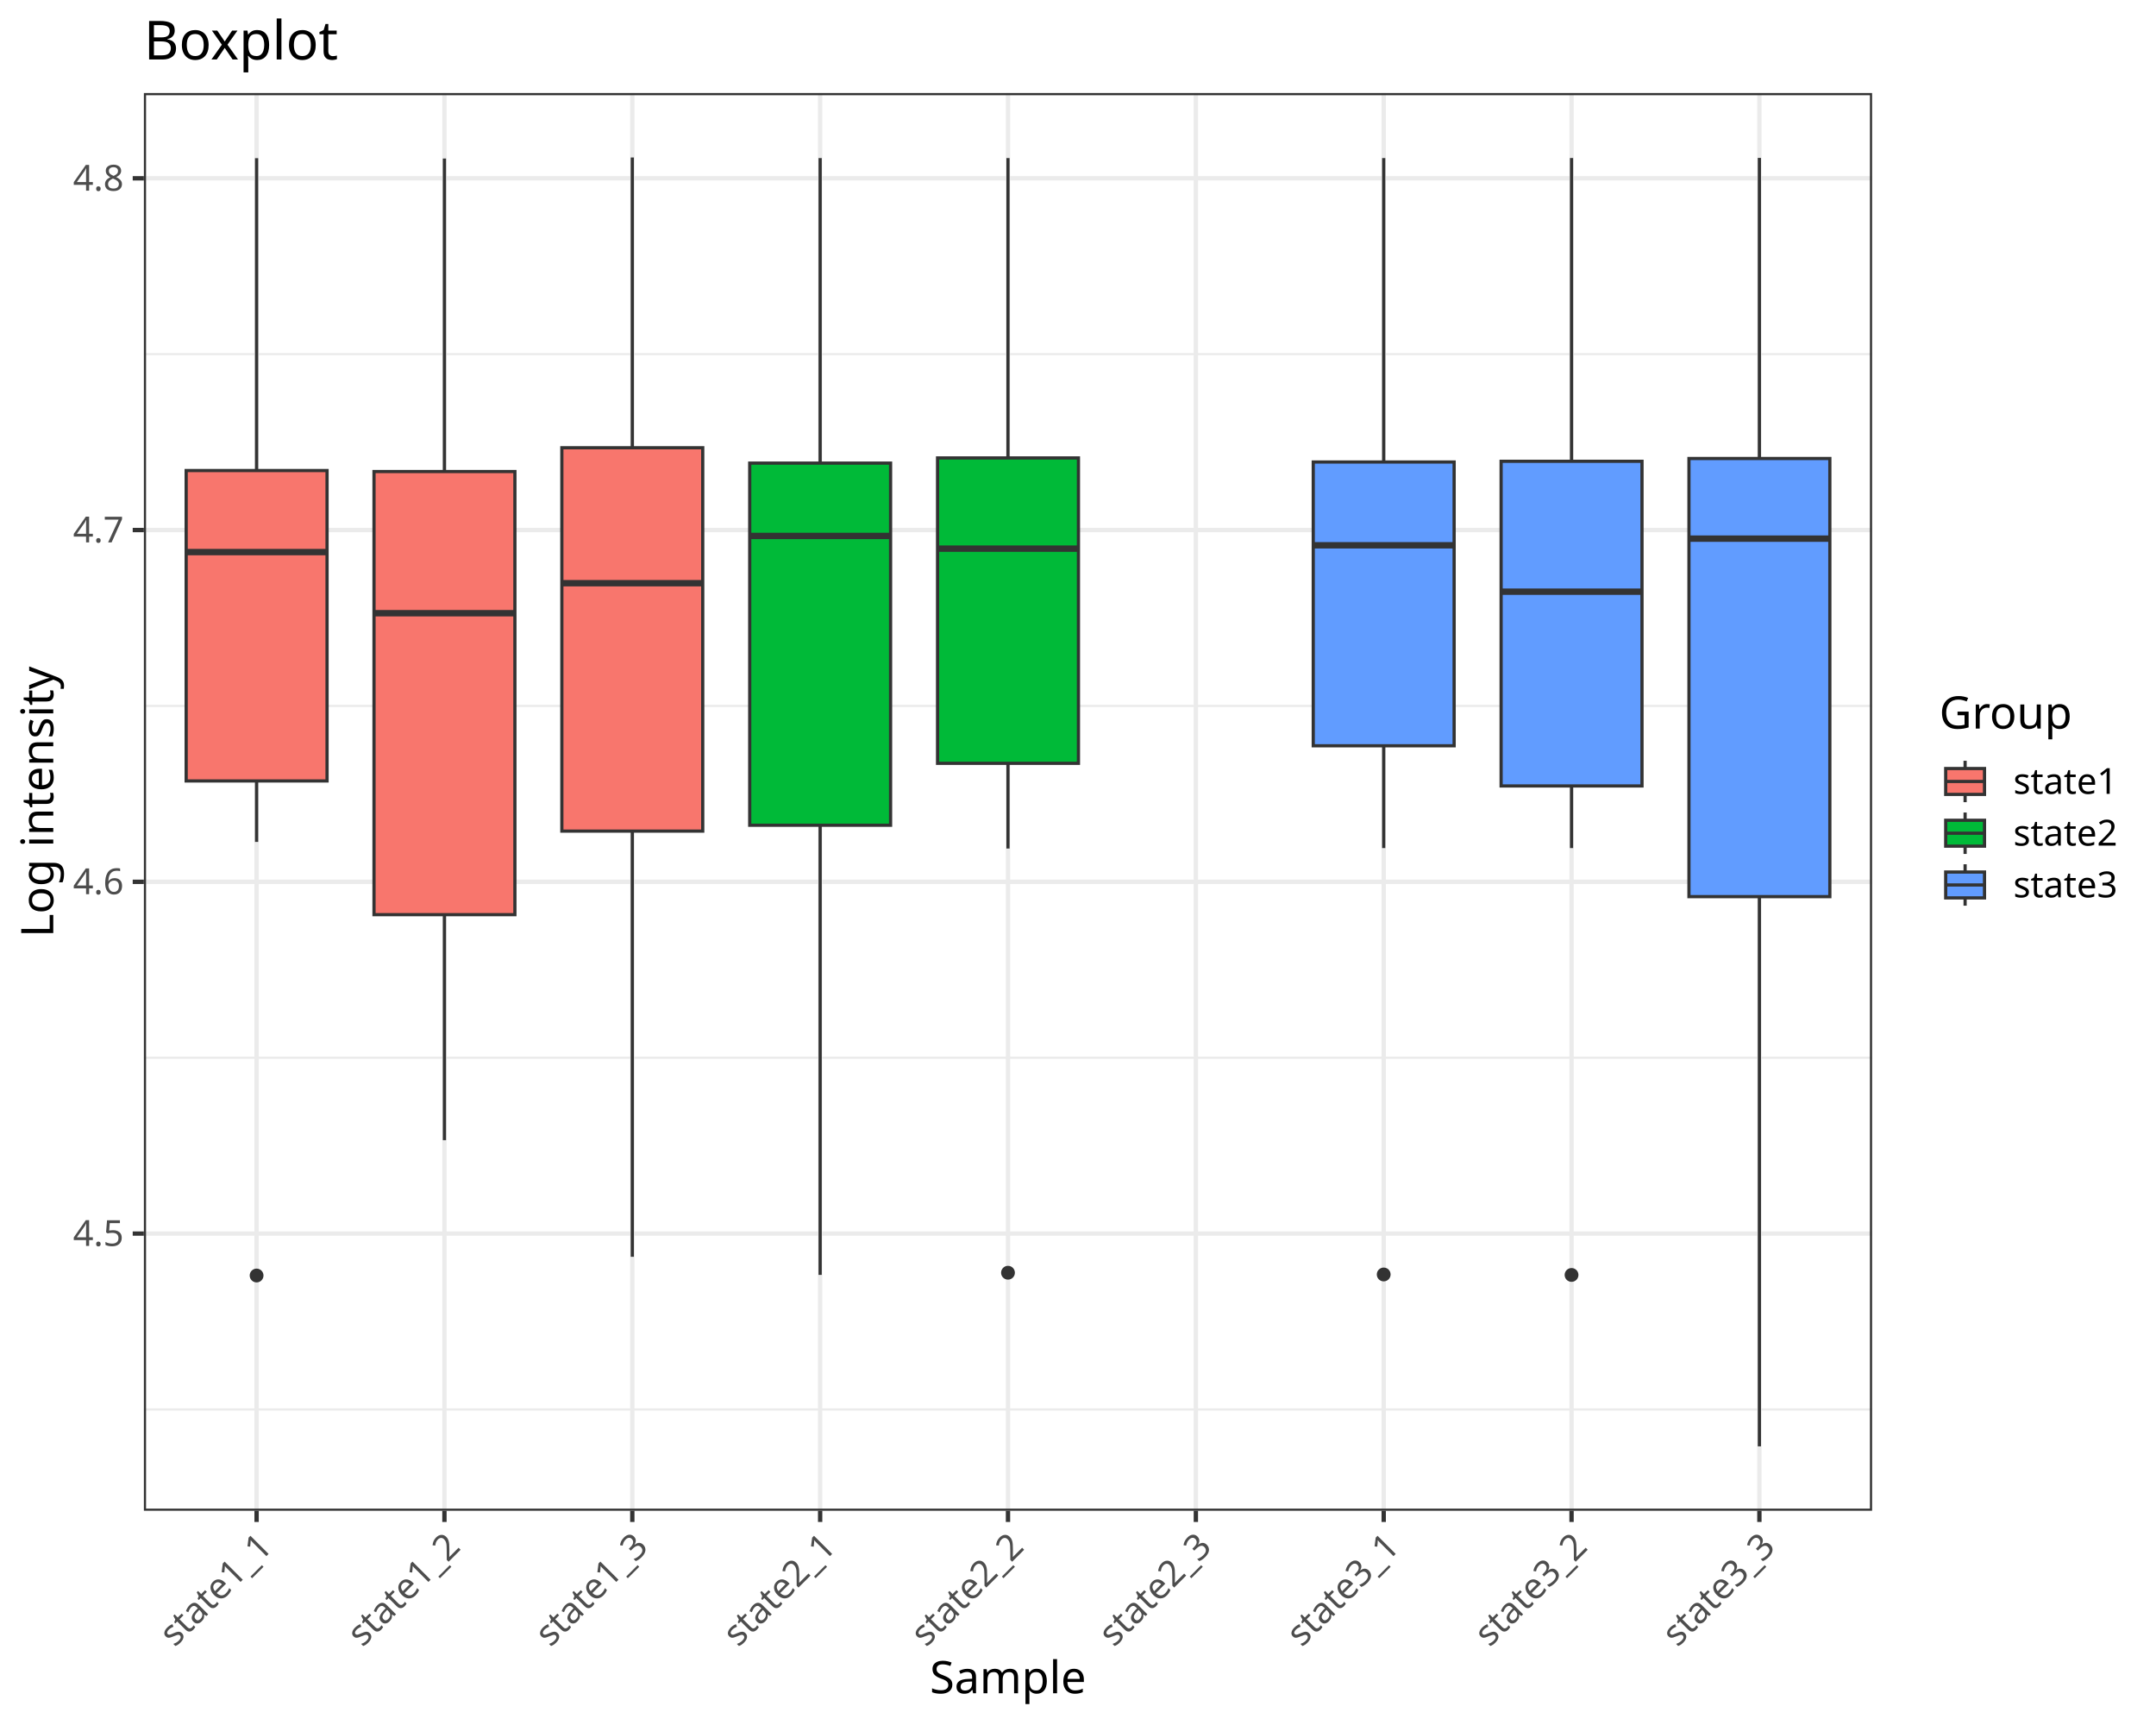
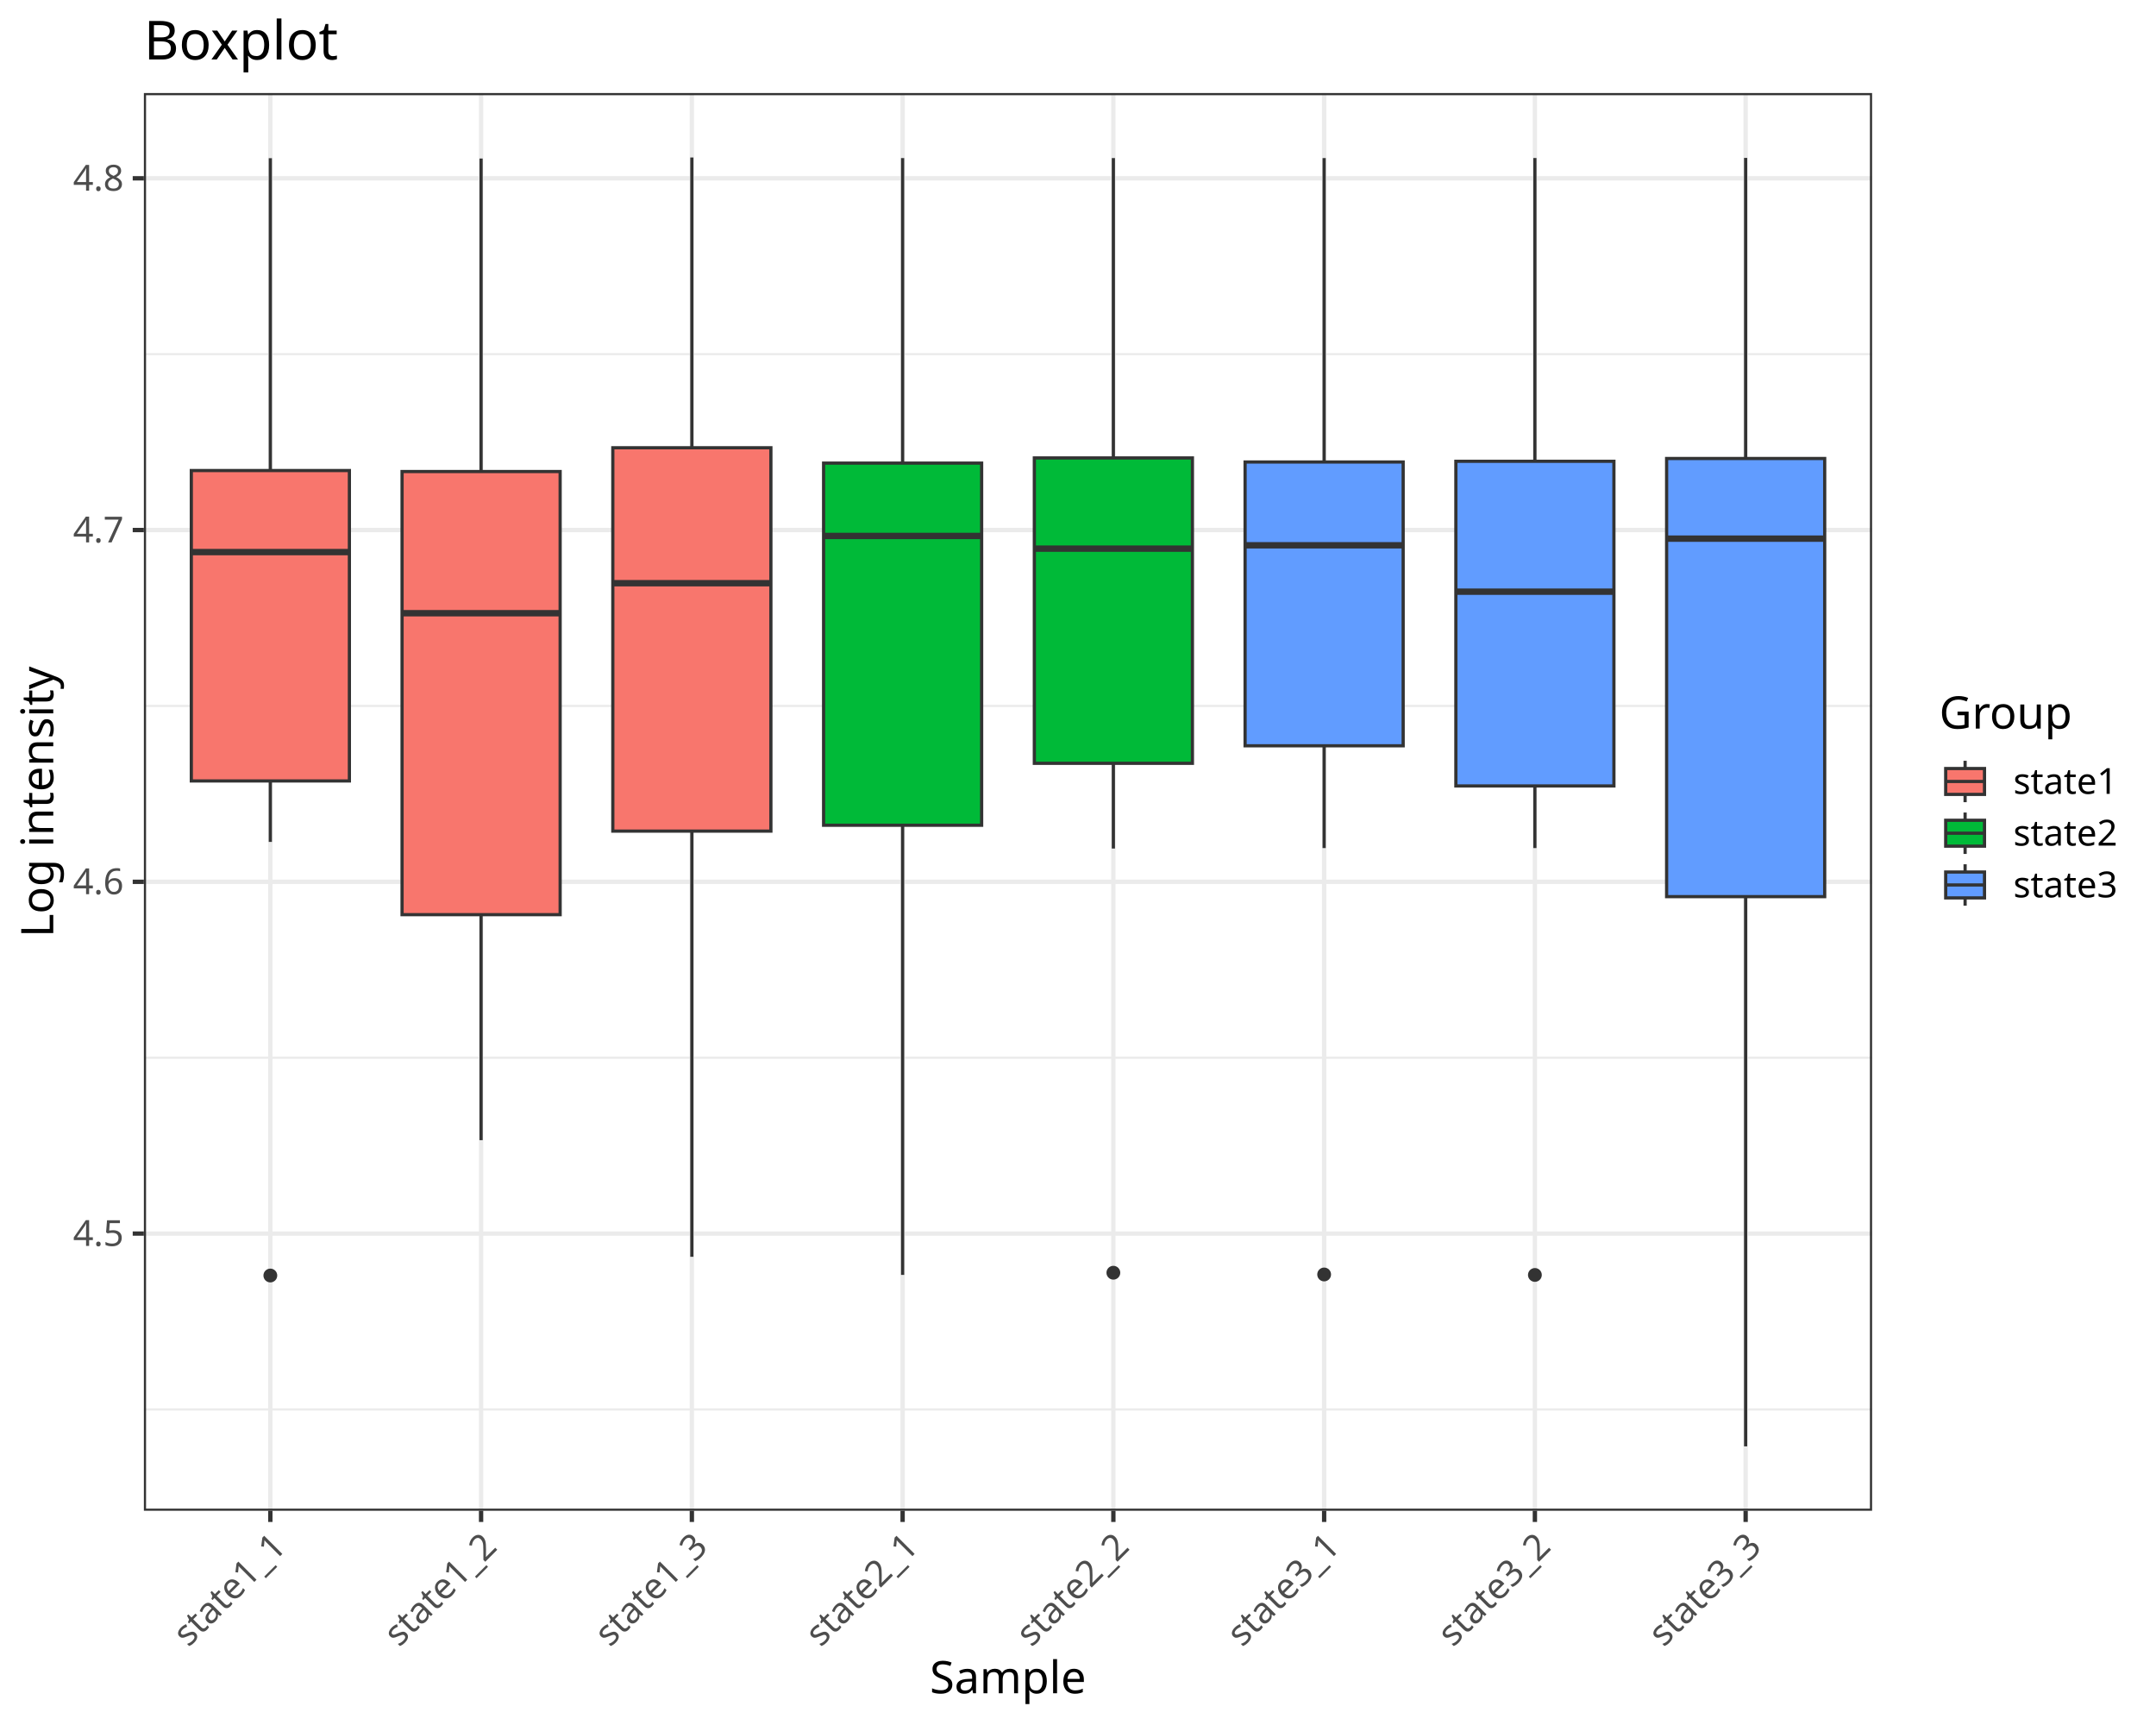
<svg xmlns="http://www.w3.org/2000/svg" class="svglite" data-engine-version="2.0" width="720.00pt" height="576.00pt" viewBox="0 0 720.00 576.00">
  <defs>
    <style type="text/css">
    .svglite line, .svglite polyline, .svglite polygon, .svglite path, .svglite rect, .svglite circle {
      fill: none;
      stroke: #000000;
      stroke-linecap: round;
      stroke-linejoin: round;
      stroke-miterlimit: 10.00;
    }
  </style>
  </defs>
  <rect width="100%" height="100%" style="stroke: none; fill: #FFFFFF;" />
  <defs>
    <clipPath id="cpMC4wMHw3MjAuMDB8MC4wMHw1NzYuMDA=">
      <rect x="0.00" y="0.00" width="720.00" height="576.00" />
    </clipPath>
  </defs>
  <g clip-path="url(#cpMC4wMHw3MjAuMDB8MC4wMHw1NzYuMDA=)">
    <rect x="0.00" y="0.00" width="720.00" height="576.00" style="stroke-width: 1.45; stroke: #FFFFFF; fill: #FFFFFF;" />
  </g>
  <defs>
    <clipPath id="cpNDguMDV8NjI1LjE5fDMxLjA3fDUwNC40Nw==">
      <rect x="48.05" y="31.07" width="577.14" height="473.40" />
    </clipPath>
  </defs>
  <g clip-path="url(#cpNDguMDV8NjI1LjE5fDMxLjA3fDUwNC40Nw==)">
    <rect x="48.05" y="31.07" width="577.14" height="473.40" style="stroke-width: 1.45; stroke: none; fill: #FFFFFF;" />
    <polyline points="48.05,470.63 625.19,470.63 " style="stroke-width: 0.73; stroke: #EBEBEB; stroke-linecap: butt;" />
    <polyline points="48.05,353.18 625.19,353.18 " style="stroke-width: 0.73; stroke: #EBEBEB; stroke-linecap: butt;" />
    <polyline points="48.05,235.72 625.19,235.72 " style="stroke-width: 0.73; stroke: #EBEBEB; stroke-linecap: butt;" />
    <polyline points="48.05,118.26 625.19,118.26 " style="stroke-width: 0.73; stroke: #EBEBEB; stroke-linecap: butt;" />
    <polyline points="48.05,411.91 625.19,411.91 " style="stroke-width: 1.45; stroke: #EBEBEB; stroke-linecap: butt;" />
    <polyline points="48.05,294.45 625.19,294.45 " style="stroke-width: 1.45; stroke: #EBEBEB; stroke-linecap: butt;" />
    <polyline points="48.05,176.99 625.19,176.99 " style="stroke-width: 1.45; stroke: #EBEBEB; stroke-linecap: butt;" />
    <polyline points="48.05,59.54 625.19,59.54 " style="stroke-width: 1.45; stroke: #EBEBEB; stroke-linecap: butt;" />
-     <polyline points="85.69,504.47 85.69,31.07 " style="stroke-width: 1.45; stroke: #EBEBEB; stroke-linecap: butt;" />
-     <polyline points="148.42,504.47 148.42,31.07 " style="stroke-width: 1.45; stroke: #EBEBEB; stroke-linecap: butt;" />
-     <polyline points="211.16,504.47 211.16,31.07 " style="stroke-width: 1.45; stroke: #EBEBEB; stroke-linecap: butt;" />
-     <polyline points="273.89,504.47 273.89,31.07 " style="stroke-width: 1.45; stroke: #EBEBEB; stroke-linecap: butt;" />
-     <polyline points="336.62,504.47 336.62,31.07 " style="stroke-width: 1.45; stroke: #EBEBEB; stroke-linecap: butt;" />
-     <polyline points="399.36,504.47 399.36,31.07 " style="stroke-width: 1.45; stroke: #EBEBEB; stroke-linecap: butt;" />
-     <polyline points="462.09,504.47 462.09,31.07 " style="stroke-width: 1.45; stroke: #EBEBEB; stroke-linecap: butt;" />
-     <polyline points="524.82,504.47 524.82,31.07 " style="stroke-width: 1.45; stroke: #EBEBEB; stroke-linecap: butt;" />
-     <polyline points="587.55,504.47 587.55,31.07 " style="stroke-width: 1.45; stroke: #EBEBEB; stroke-linecap: butt;" />
-     <circle cx="85.69" cy="425.91" r="1.95" style="stroke-width: 0.71; stroke: #333333; fill: #333333;" />
-     <line x1="85.69" y1="157.12" x2="85.69" y2="52.81" style="stroke-width: 1.07; stroke: #333333; stroke-linecap: butt;" />
-     <line x1="85.69" y1="260.77" x2="85.69" y2="281.13" style="stroke-width: 1.07; stroke: #333333; stroke-linecap: butt;" />
-     <polygon points="62.17,157.12 62.17,260.77 109.22,260.77 109.22,157.12 62.17,157.12 " style="stroke-width: 1.07; stroke: #333333; stroke-linecap: butt; stroke-linejoin: miter; fill: #F8766D;" />
-     <line x1="62.17" y1="184.35" x2="109.22" y2="184.35" style="stroke-width: 2.13; stroke: #333333; stroke-linecap: butt; stroke-linejoin: miter;" />
-     <line x1="148.42" y1="157.45" x2="148.42" y2="52.93" style="stroke-width: 1.07; stroke: #333333; stroke-linecap: butt;" />
-     <line x1="148.42" y1="305.42" x2="148.42" y2="380.72" style="stroke-width: 1.07; stroke: #333333; stroke-linecap: butt;" />
-     <polygon points="124.90,157.45 124.90,305.42 171.95,305.42 171.95,157.45 124.90,157.45 " style="stroke-width: 1.07; stroke: #333333; stroke-linecap: butt; stroke-linejoin: miter; fill: #F8766D;" />
-     <line x1="124.90" y1="204.76" x2="171.95" y2="204.76" style="stroke-width: 2.13; stroke: #333333; stroke-linecap: butt; stroke-linejoin: miter;" />
-     <line x1="211.16" y1="149.51" x2="211.16" y2="52.59" style="stroke-width: 1.07; stroke: #333333; stroke-linecap: butt;" />
-     <line x1="211.16" y1="277.52" x2="211.16" y2="419.65" style="stroke-width: 1.07; stroke: #333333; stroke-linecap: butt;" />
-     <polygon points="187.63,149.51 187.63,277.52 234.68,277.52 234.68,149.51 187.63,149.51 " style="stroke-width: 1.07; stroke: #333333; stroke-linecap: butt; stroke-linejoin: miter; fill: #F8766D;" />
-     <line x1="187.63" y1="194.74" x2="234.68" y2="194.74" style="stroke-width: 2.13; stroke: #333333; stroke-linecap: butt; stroke-linejoin: miter;" />
-     <line x1="273.89" y1="154.64" x2="273.89" y2="52.79" style="stroke-width: 1.07; stroke: #333333; stroke-linecap: butt;" />
-     <line x1="273.89" y1="275.56" x2="273.89" y2="425.70" style="stroke-width: 1.07; stroke: #333333; stroke-linecap: butt;" />
-     <polygon points="250.37,154.64 250.37,275.56 297.41,275.56 297.41,154.64 250.37,154.64 " style="stroke-width: 1.07; stroke: #333333; stroke-linecap: butt; stroke-linejoin: miter; fill: #00BA38;" />
-     <line x1="250.37" y1="178.96" x2="297.41" y2="178.96" style="stroke-width: 2.13; stroke: #333333; stroke-linecap: butt; stroke-linejoin: miter;" />
-     <circle cx="336.62" cy="424.98" r="1.95" style="stroke-width: 0.71; stroke: #333333; fill: #333333;" />
-     <line x1="336.62" y1="152.91" x2="336.62" y2="52.79" style="stroke-width: 1.07; stroke: #333333; stroke-linecap: butt;" />
-     <line x1="336.62" y1="254.88" x2="336.62" y2="283.33" style="stroke-width: 1.07; stroke: #333333; stroke-linecap: butt;" />
-     <polygon points="313.10,152.91 313.10,254.88 360.15,254.88 360.15,152.91 313.10,152.91 " style="stroke-width: 1.07; stroke: #333333; stroke-linecap: butt; stroke-linejoin: miter; fill: #00BA38;" />
-     <line x1="313.10" y1="183.20" x2="360.15" y2="183.20" style="stroke-width: 2.13; stroke: #333333; stroke-linecap: butt; stroke-linejoin: miter;" />
-     <circle cx="462.09" cy="425.56" r="1.95" style="stroke-width: 0.71; stroke: #333333; fill: #333333;" />
-     <line x1="462.09" y1="154.27" x2="462.09" y2="52.79" style="stroke-width: 1.07; stroke: #333333; stroke-linecap: butt;" />
-     <line x1="462.09" y1="249.03" x2="462.09" y2="283.19" style="stroke-width: 1.07; stroke: #333333; stroke-linecap: butt;" />
-     <polygon points="438.56,154.27 438.56,249.03 485.61,249.03 485.61,154.27 438.56,154.27 " style="stroke-width: 1.07; stroke: #333333; stroke-linecap: butt; stroke-linejoin: miter; fill: #619CFF;" />
-     <line x1="438.56" y1="182.08" x2="485.61" y2="182.08" style="stroke-width: 2.13; stroke: #333333; stroke-linecap: butt; stroke-linejoin: miter;" />
-     <circle cx="524.82" cy="425.72" r="1.95" style="stroke-width: 0.71; stroke: #333333; fill: #333333;" />
-     <line x1="524.82" y1="154.03" x2="524.82" y2="52.77" style="stroke-width: 1.07; stroke: #333333; stroke-linecap: butt;" />
-     <line x1="524.82" y1="262.44" x2="524.82" y2="283.19" style="stroke-width: 1.07; stroke: #333333; stroke-linecap: butt;" />
-     <polygon points="501.30,154.03 501.30,262.44 548.35,262.44 548.35,154.03 501.30,154.03 " style="stroke-width: 1.07; stroke: #333333; stroke-linecap: butt; stroke-linejoin: miter; fill: #619CFF;" />
-     <line x1="501.30" y1="197.57" x2="548.35" y2="197.57" style="stroke-width: 2.13; stroke: #333333; stroke-linecap: butt; stroke-linejoin: miter;" />
-     <line x1="587.55" y1="153.10" x2="587.55" y2="52.73" style="stroke-width: 1.07; stroke: #333333; stroke-linecap: butt;" />
-     <line x1="587.55" y1="299.40" x2="587.55" y2="482.95" style="stroke-width: 1.07; stroke: #333333; stroke-linecap: butt;" />
-     <polygon points="564.03,153.10 564.03,299.40 611.08,299.40 611.08,153.10 564.03,153.10 " style="stroke-width: 1.07; stroke: #333333; stroke-linecap: butt; stroke-linejoin: miter; fill: #619CFF;" />
-     <line x1="564.03" y1="179.86" x2="611.08" y2="179.86" style="stroke-width: 2.13; stroke: #333333; stroke-linecap: butt; stroke-linejoin: miter;" />
+     <polyline points="90.28,504.47 90.28,31.07 " style="stroke-width: 1.45; stroke: #EBEBEB; stroke-linecap: butt;" />
+     <polyline points="160.66,504.47 160.66,31.07 " style="stroke-width: 1.45; stroke: #EBEBEB; stroke-linecap: butt;" />
+     <polyline points="231.05,504.47 231.05,31.07 " style="stroke-width: 1.45; stroke: #EBEBEB; stroke-linecap: butt;" />
+     <polyline points="301.43,504.47 301.43,31.07 " style="stroke-width: 1.45; stroke: #EBEBEB; stroke-linecap: butt;" />
+     <polyline points="371.81,504.47 371.81,31.07 " style="stroke-width: 1.45; stroke: #EBEBEB; stroke-linecap: butt;" />
+     <polyline points="442.20,504.47 442.20,31.07 " style="stroke-width: 1.45; stroke: #EBEBEB; stroke-linecap: butt;" />
+     <polyline points="512.58,504.47 512.58,31.07 " style="stroke-width: 1.45; stroke: #EBEBEB; stroke-linecap: butt;" />
+     <polyline points="582.96,504.47 582.96,31.07 " style="stroke-width: 1.45; stroke: #EBEBEB; stroke-linecap: butt;" />
+     <circle cx="90.28" cy="425.91" r="1.95" style="stroke-width: 0.71; stroke: #333333; fill: #333333;" />
+     <line x1="90.28" y1="157.12" x2="90.28" y2="52.81" style="stroke-width: 1.07; stroke: #333333; stroke-linecap: butt;" />
+     <line x1="90.28" y1="260.77" x2="90.28" y2="281.13" style="stroke-width: 1.07; stroke: #333333; stroke-linecap: butt;" />
+     <polygon points="63.89,157.12 63.89,260.77 116.68,260.77 116.68,157.12 63.89,157.12 " style="stroke-width: 1.07; stroke: #333333; stroke-linecap: butt; stroke-linejoin: miter; fill: #F8766D;" />
+     <line x1="63.89" y1="184.35" x2="116.68" y2="184.35" style="stroke-width: 2.13; stroke: #333333; stroke-linecap: butt; stroke-linejoin: miter;" />
+     <line x1="160.66" y1="157.45" x2="160.66" y2="52.93" style="stroke-width: 1.07; stroke: #333333; stroke-linecap: butt;" />
+     <line x1="160.66" y1="305.42" x2="160.66" y2="380.72" style="stroke-width: 1.07; stroke: #333333; stroke-linecap: butt;" />
+     <polygon points="134.27,157.45 134.27,305.42 187.06,305.42 187.06,157.45 134.27,157.45 " style="stroke-width: 1.07; stroke: #333333; stroke-linecap: butt; stroke-linejoin: miter; fill: #F8766D;" />
+     <line x1="134.27" y1="204.76" x2="187.06" y2="204.76" style="stroke-width: 2.13; stroke: #333333; stroke-linecap: butt; stroke-linejoin: miter;" />
+     <line x1="231.05" y1="149.51" x2="231.05" y2="52.59" style="stroke-width: 1.07; stroke: #333333; stroke-linecap: butt;" />
+     <line x1="231.05" y1="277.52" x2="231.05" y2="419.65" style="stroke-width: 1.07; stroke: #333333; stroke-linecap: butt;" />
+     <polygon points="204.65,149.51 204.65,277.52 257.44,277.52 257.44,149.51 204.65,149.51 " style="stroke-width: 1.07; stroke: #333333; stroke-linecap: butt; stroke-linejoin: miter; fill: #F8766D;" />
+     <line x1="204.65" y1="194.74" x2="257.44" y2="194.74" style="stroke-width: 2.13; stroke: #333333; stroke-linecap: butt; stroke-linejoin: miter;" />
+     <line x1="301.43" y1="154.64" x2="301.43" y2="52.79" style="stroke-width: 1.07; stroke: #333333; stroke-linecap: butt;" />
+     <line x1="301.43" y1="275.56" x2="301.43" y2="425.70" style="stroke-width: 1.07; stroke: #333333; stroke-linecap: butt;" />
+     <polygon points="275.04,154.64 275.04,275.56 327.82,275.56 327.82,154.64 275.04,154.64 " style="stroke-width: 1.07; stroke: #333333; stroke-linecap: butt; stroke-linejoin: miter; fill: #00BA38;" />
+     <line x1="275.04" y1="178.96" x2="327.82" y2="178.96" style="stroke-width: 2.13; stroke: #333333; stroke-linecap: butt; stroke-linejoin: miter;" />
+     <circle cx="371.81" cy="424.98" r="1.95" style="stroke-width: 0.71; stroke: #333333; fill: #333333;" />
+     <line x1="371.81" y1="152.91" x2="371.81" y2="52.79" style="stroke-width: 1.07; stroke: #333333; stroke-linecap: butt;" />
+     <line x1="371.81" y1="254.88" x2="371.81" y2="283.33" style="stroke-width: 1.07; stroke: #333333; stroke-linecap: butt;" />
+     <polygon points="345.42,152.91 345.42,254.88 398.21,254.88 398.21,152.91 345.42,152.91 " style="stroke-width: 1.07; stroke: #333333; stroke-linecap: butt; stroke-linejoin: miter; fill: #00BA38;" />
+     <line x1="345.42" y1="183.20" x2="398.21" y2="183.20" style="stroke-width: 2.13; stroke: #333333; stroke-linecap: butt; stroke-linejoin: miter;" />
+     <circle cx="442.20" cy="425.56" r="1.95" style="stroke-width: 0.71; stroke: #333333; fill: #333333;" />
+     <line x1="442.20" y1="154.27" x2="442.20" y2="52.79" style="stroke-width: 1.07; stroke: #333333; stroke-linecap: butt;" />
+     <line x1="442.20" y1="249.03" x2="442.20" y2="283.19" style="stroke-width: 1.07; stroke: #333333; stroke-linecap: butt;" />
+     <polygon points="415.80,154.27 415.80,249.03 468.59,249.03 468.59,154.27 415.80,154.27 " style="stroke-width: 1.07; stroke: #333333; stroke-linecap: butt; stroke-linejoin: miter; fill: #619CFF;" />
+     <line x1="415.80" y1="182.08" x2="468.59" y2="182.08" style="stroke-width: 2.13; stroke: #333333; stroke-linecap: butt; stroke-linejoin: miter;" />
+     <circle cx="512.58" cy="425.72" r="1.95" style="stroke-width: 0.71; stroke: #333333; fill: #333333;" />
+     <line x1="512.58" y1="154.03" x2="512.58" y2="52.77" style="stroke-width: 1.07; stroke: #333333; stroke-linecap: butt;" />
+     <line x1="512.58" y1="262.44" x2="512.58" y2="283.19" style="stroke-width: 1.07; stroke: #333333; stroke-linecap: butt;" />
+     <polygon points="486.19,154.03 486.19,262.44 538.97,262.44 538.97,154.03 486.19,154.03 " style="stroke-width: 1.07; stroke: #333333; stroke-linecap: butt; stroke-linejoin: miter; fill: #619CFF;" />
+     <line x1="486.19" y1="197.57" x2="538.97" y2="197.57" style="stroke-width: 2.13; stroke: #333333; stroke-linecap: butt; stroke-linejoin: miter;" />
+     <line x1="582.96" y1="153.10" x2="582.96" y2="52.73" style="stroke-width: 1.07; stroke: #333333; stroke-linecap: butt;" />
+     <line x1="582.96" y1="299.40" x2="582.96" y2="482.95" style="stroke-width: 1.07; stroke: #333333; stroke-linecap: butt;" />
+     <polygon points="556.57,153.10 556.57,299.40 609.36,299.40 609.36,153.10 556.57,153.10 " style="stroke-width: 1.07; stroke: #333333; stroke-linecap: butt; stroke-linejoin: miter; fill: #619CFF;" />
+     <line x1="556.57" y1="179.86" x2="609.36" y2="179.86" style="stroke-width: 2.13; stroke: #333333; stroke-linecap: butt; stroke-linejoin: miter;" />
    <rect x="48.05" y="31.07" width="577.14" height="473.40" style="stroke-width: 1.45; stroke: #333333;" />
  </g>
  <g clip-path="url(#cpMC4wMHw3MjAuMDB8MC4wMHw1NzYuMDA=)">
    <text x="41.33" y="416.03" text-anchor="end" style="font-size: 12.00px; fill: #4D4D4D; font-family: sans;" textLength="16.68px" lengthAdjust="spacingAndGlyphs">4.5</text>
    <text x="41.33" y="298.58" text-anchor="end" style="font-size: 12.00px; fill: #4D4D4D; font-family: sans;" textLength="16.68px" lengthAdjust="spacingAndGlyphs">4.6</text>
    <text x="41.33" y="181.12" text-anchor="end" style="font-size: 12.00px; fill: #4D4D4D; font-family: sans;" textLength="16.68px" lengthAdjust="spacingAndGlyphs">4.7</text>
    <text x="41.33" y="63.67" text-anchor="end" style="font-size: 12.00px; fill: #4D4D4D; font-family: sans;" textLength="16.68px" lengthAdjust="spacingAndGlyphs">4.8</text>
    <polyline points="44.32,411.91 48.05,411.91 " style="stroke-width: 1.45; stroke: #333333; stroke-linecap: butt;" />
    <polyline points="44.32,294.45 48.05,294.45 " style="stroke-width: 1.45; stroke: #333333; stroke-linecap: butt;" />
    <polyline points="44.32,176.99 48.05,176.99 " style="stroke-width: 1.45; stroke: #333333; stroke-linecap: butt;" />
    <polyline points="44.32,59.54 48.05,59.54 " style="stroke-width: 1.45; stroke: #333333; stroke-linecap: butt;" />
-     <polyline points="85.69,508.21 85.69,504.47 " style="stroke-width: 1.45; stroke: #333333; stroke-linecap: butt;" />
-     <polyline points="148.42,508.21 148.42,504.47 " style="stroke-width: 1.45; stroke: #333333; stroke-linecap: butt;" />
-     <polyline points="211.16,508.21 211.16,504.47 " style="stroke-width: 1.45; stroke: #333333; stroke-linecap: butt;" />
-     <polyline points="273.89,508.21 273.89,504.47 " style="stroke-width: 1.45; stroke: #333333; stroke-linecap: butt;" />
-     <polyline points="336.62,508.21 336.62,504.47 " style="stroke-width: 1.45; stroke: #333333; stroke-linecap: butt;" />
-     <polyline points="399.36,508.21 399.36,504.47 " style="stroke-width: 1.45; stroke: #333333; stroke-linecap: butt;" />
-     <polyline points="462.09,508.21 462.09,504.47 " style="stroke-width: 1.45; stroke: #333333; stroke-linecap: butt;" />
-     <polyline points="524.82,508.21 524.82,504.47 " style="stroke-width: 1.45; stroke: #333333; stroke-linecap: butt;" />
-     <polyline points="587.55,508.21 587.55,504.47 " style="stroke-width: 1.45; stroke: #333333; stroke-linecap: butt;" />
-     <text transform="translate(91.53,517.04) rotate(-45)" text-anchor="end" style="font-size: 12.00px; fill: #4D4D4D; font-family: sans;" textLength="46.04px" lengthAdjust="spacingAndGlyphs">state1_1</text>
-     <text transform="translate(154.26,517.04) rotate(-45)" text-anchor="end" style="font-size: 12.00px; fill: #4D4D4D; font-family: sans;" textLength="46.04px" lengthAdjust="spacingAndGlyphs">state1_2</text>
-     <text transform="translate(217.00,517.04) rotate(-45)" text-anchor="end" style="font-size: 12.00px; fill: #4D4D4D; font-family: sans;" textLength="46.04px" lengthAdjust="spacingAndGlyphs">state1_3</text>
-     <text transform="translate(279.73,517.04) rotate(-45)" text-anchor="end" style="font-size: 12.00px; fill: #4D4D4D; font-family: sans;" textLength="46.04px" lengthAdjust="spacingAndGlyphs">state2_1</text>
-     <text transform="translate(342.46,517.04) rotate(-45)" text-anchor="end" style="font-size: 12.00px; fill: #4D4D4D; font-family: sans;" textLength="46.04px" lengthAdjust="spacingAndGlyphs">state2_2</text>
-     <text transform="translate(405.19,517.04) rotate(-45)" text-anchor="end" style="font-size: 12.00px; fill: #4D4D4D; font-family: sans;" textLength="46.04px" lengthAdjust="spacingAndGlyphs">state2_3</text>
-     <text transform="translate(467.93,517.04) rotate(-45)" text-anchor="end" style="font-size: 12.00px; fill: #4D4D4D; font-family: sans;" textLength="46.04px" lengthAdjust="spacingAndGlyphs">state3_1</text>
-     <text transform="translate(530.66,517.04) rotate(-45)" text-anchor="end" style="font-size: 12.00px; fill: #4D4D4D; font-family: sans;" textLength="46.04px" lengthAdjust="spacingAndGlyphs">state3_2</text>
-     <text transform="translate(593.39,517.04) rotate(-45)" text-anchor="end" style="font-size: 12.00px; fill: #4D4D4D; font-family: sans;" textLength="46.04px" lengthAdjust="spacingAndGlyphs">state3_3</text>
+     <polyline points="90.28,508.21 90.28,504.47 " style="stroke-width: 1.45; stroke: #333333; stroke-linecap: butt;" />
+     <polyline points="160.66,508.21 160.66,504.47 " style="stroke-width: 1.45; stroke: #333333; stroke-linecap: butt;" />
+     <polyline points="231.05,508.21 231.05,504.47 " style="stroke-width: 1.45; stroke: #333333; stroke-linecap: butt;" />
+     <polyline points="301.43,508.21 301.43,504.47 " style="stroke-width: 1.45; stroke: #333333; stroke-linecap: butt;" />
+     <polyline points="371.81,508.21 371.81,504.47 " style="stroke-width: 1.45; stroke: #333333; stroke-linecap: butt;" />
+     <polyline points="442.20,508.21 442.20,504.47 " style="stroke-width: 1.45; stroke: #333333; stroke-linecap: butt;" />
+     <polyline points="512.58,508.21 512.58,504.47 " style="stroke-width: 1.45; stroke: #333333; stroke-linecap: butt;" />
+     <polyline points="582.96,508.21 582.96,504.47 " style="stroke-width: 1.45; stroke: #333333; stroke-linecap: butt;" />
+     <text transform="translate(96.12,517.04) rotate(-45)" text-anchor="end" style="font-size: 12.00px; fill: #4D4D4D; font-family: sans;" textLength="46.04px" lengthAdjust="spacingAndGlyphs">state1_1</text>
+     <text transform="translate(166.50,517.04) rotate(-45)" text-anchor="end" style="font-size: 12.00px; fill: #4D4D4D; font-family: sans;" textLength="46.04px" lengthAdjust="spacingAndGlyphs">state1_2</text>
+     <text transform="translate(236.89,517.04) rotate(-45)" text-anchor="end" style="font-size: 12.00px; fill: #4D4D4D; font-family: sans;" textLength="46.04px" lengthAdjust="spacingAndGlyphs">state1_3</text>
+     <text transform="translate(307.27,517.04) rotate(-45)" text-anchor="end" style="font-size: 12.00px; fill: #4D4D4D; font-family: sans;" textLength="46.04px" lengthAdjust="spacingAndGlyphs">state2_1</text>
+     <text transform="translate(377.65,517.04) rotate(-45)" text-anchor="end" style="font-size: 12.00px; fill: #4D4D4D; font-family: sans;" textLength="46.04px" lengthAdjust="spacingAndGlyphs">state2_2</text>
+     <text transform="translate(448.04,517.04) rotate(-45)" text-anchor="end" style="font-size: 12.00px; fill: #4D4D4D; font-family: sans;" textLength="46.04px" lengthAdjust="spacingAndGlyphs">state3_1</text>
+     <text transform="translate(518.42,517.04) rotate(-45)" text-anchor="end" style="font-size: 12.00px; fill: #4D4D4D; font-family: sans;" textLength="46.04px" lengthAdjust="spacingAndGlyphs">state3_2</text>
+     <text transform="translate(588.80,517.04) rotate(-45)" text-anchor="end" style="font-size: 12.00px; fill: #4D4D4D; font-family: sans;" textLength="46.04px" lengthAdjust="spacingAndGlyphs">state3_3</text>
    <text x="336.62" y="565.41" text-anchor="middle" style="font-size: 15.00px; font-family: sans;" textLength="50.87px" lengthAdjust="spacingAndGlyphs">Sample</text>
    <text transform="translate(17.79,267.77) rotate(-90)" text-anchor="middle" style="font-size: 15.00px; font-family: sans;" textLength="84.23px" lengthAdjust="spacingAndGlyphs">Log intensity</text>
    <rect x="640.14" y="223.92" width="72.39" height="87.69" style="stroke-width: 1.45; stroke: none; fill: #FFFFFF;" />
    <text x="647.61" y="243.28" style="font-size: 15.00px; font-family: sans;" textLength="41.70px" lengthAdjust="spacingAndGlyphs">Group</text>
    <rect x="647.61" y="252.30" width="17.28" height="17.28" style="stroke-width: 1.45; stroke: none; fill: #FFFFFF;" />
    <polyline points="656.25,267.86 656.25,265.26 " style="stroke-width: 1.07; stroke: #333333; stroke-linecap: butt; stroke-linejoin: miter;" />
    <polyline points="656.25,256.62 656.25,254.03 " style="stroke-width: 1.07; stroke: #333333; stroke-linecap: butt; stroke-linejoin: miter;" />
    <rect x="649.77" y="256.62" width="12.96" height="8.64" style="stroke-width: 1.07; stroke: #333333; stroke-linecap: butt; stroke-linejoin: miter; fill: #F8766D;" />
    <polyline points="649.77,260.94 662.73,260.94 " style="stroke-width: 1.07; stroke: #333333; stroke-linecap: butt; stroke-linejoin: miter;" />
    <rect x="647.61" y="269.58" width="17.28" height="17.28" style="stroke-width: 1.45; stroke: none; fill: #FFFFFF;" />
    <polyline points="656.25,285.14 656.25,282.54 " style="stroke-width: 1.07; stroke: #333333; stroke-linecap: butt; stroke-linejoin: miter;" />
    <polyline points="656.25,273.90 656.25,271.31 " style="stroke-width: 1.07; stroke: #333333; stroke-linecap: butt; stroke-linejoin: miter;" />
    <rect x="649.77" y="273.90" width="12.96" height="8.64" style="stroke-width: 1.07; stroke: #333333; stroke-linecap: butt; stroke-linejoin: miter; fill: #00BA38;" />
    <polyline points="649.77,278.22 662.73,278.22 " style="stroke-width: 1.07; stroke: #333333; stroke-linecap: butt; stroke-linejoin: miter;" />
    <rect x="647.61" y="286.86" width="17.28" height="17.28" style="stroke-width: 1.45; stroke: none; fill: #FFFFFF;" />
    <polyline points="656.25,302.42 656.25,299.82 " style="stroke-width: 1.07; stroke: #333333; stroke-linecap: butt; stroke-linejoin: miter;" />
    <polyline points="656.25,291.18 656.25,288.59 " style="stroke-width: 1.07; stroke: #333333; stroke-linecap: butt; stroke-linejoin: miter;" />
    <rect x="649.77" y="291.18" width="12.96" height="8.64" style="stroke-width: 1.07; stroke: #333333; stroke-linecap: butt; stroke-linejoin: miter; fill: #619CFF;" />
    <polyline points="649.77,295.50 662.73,295.50 " style="stroke-width: 1.07; stroke: #333333; stroke-linecap: butt; stroke-linejoin: miter;" />
    <text x="672.36" y="265.07" style="font-size: 12.00px; font-family: sans;" textLength="32.70px" lengthAdjust="spacingAndGlyphs">state1</text>
    <text x="672.36" y="282.35" style="font-size: 12.00px; font-family: sans;" textLength="32.70px" lengthAdjust="spacingAndGlyphs">state2</text>
    <text x="672.36" y="299.63" style="font-size: 12.00px; font-family: sans;" textLength="32.70px" lengthAdjust="spacingAndGlyphs">state3</text>
    <text x="48.05" y="19.86" style="font-size: 18.00px; font-family: sans;" textLength="60.05px" lengthAdjust="spacingAndGlyphs">Boxplot</text>
  </g>
</svg>
